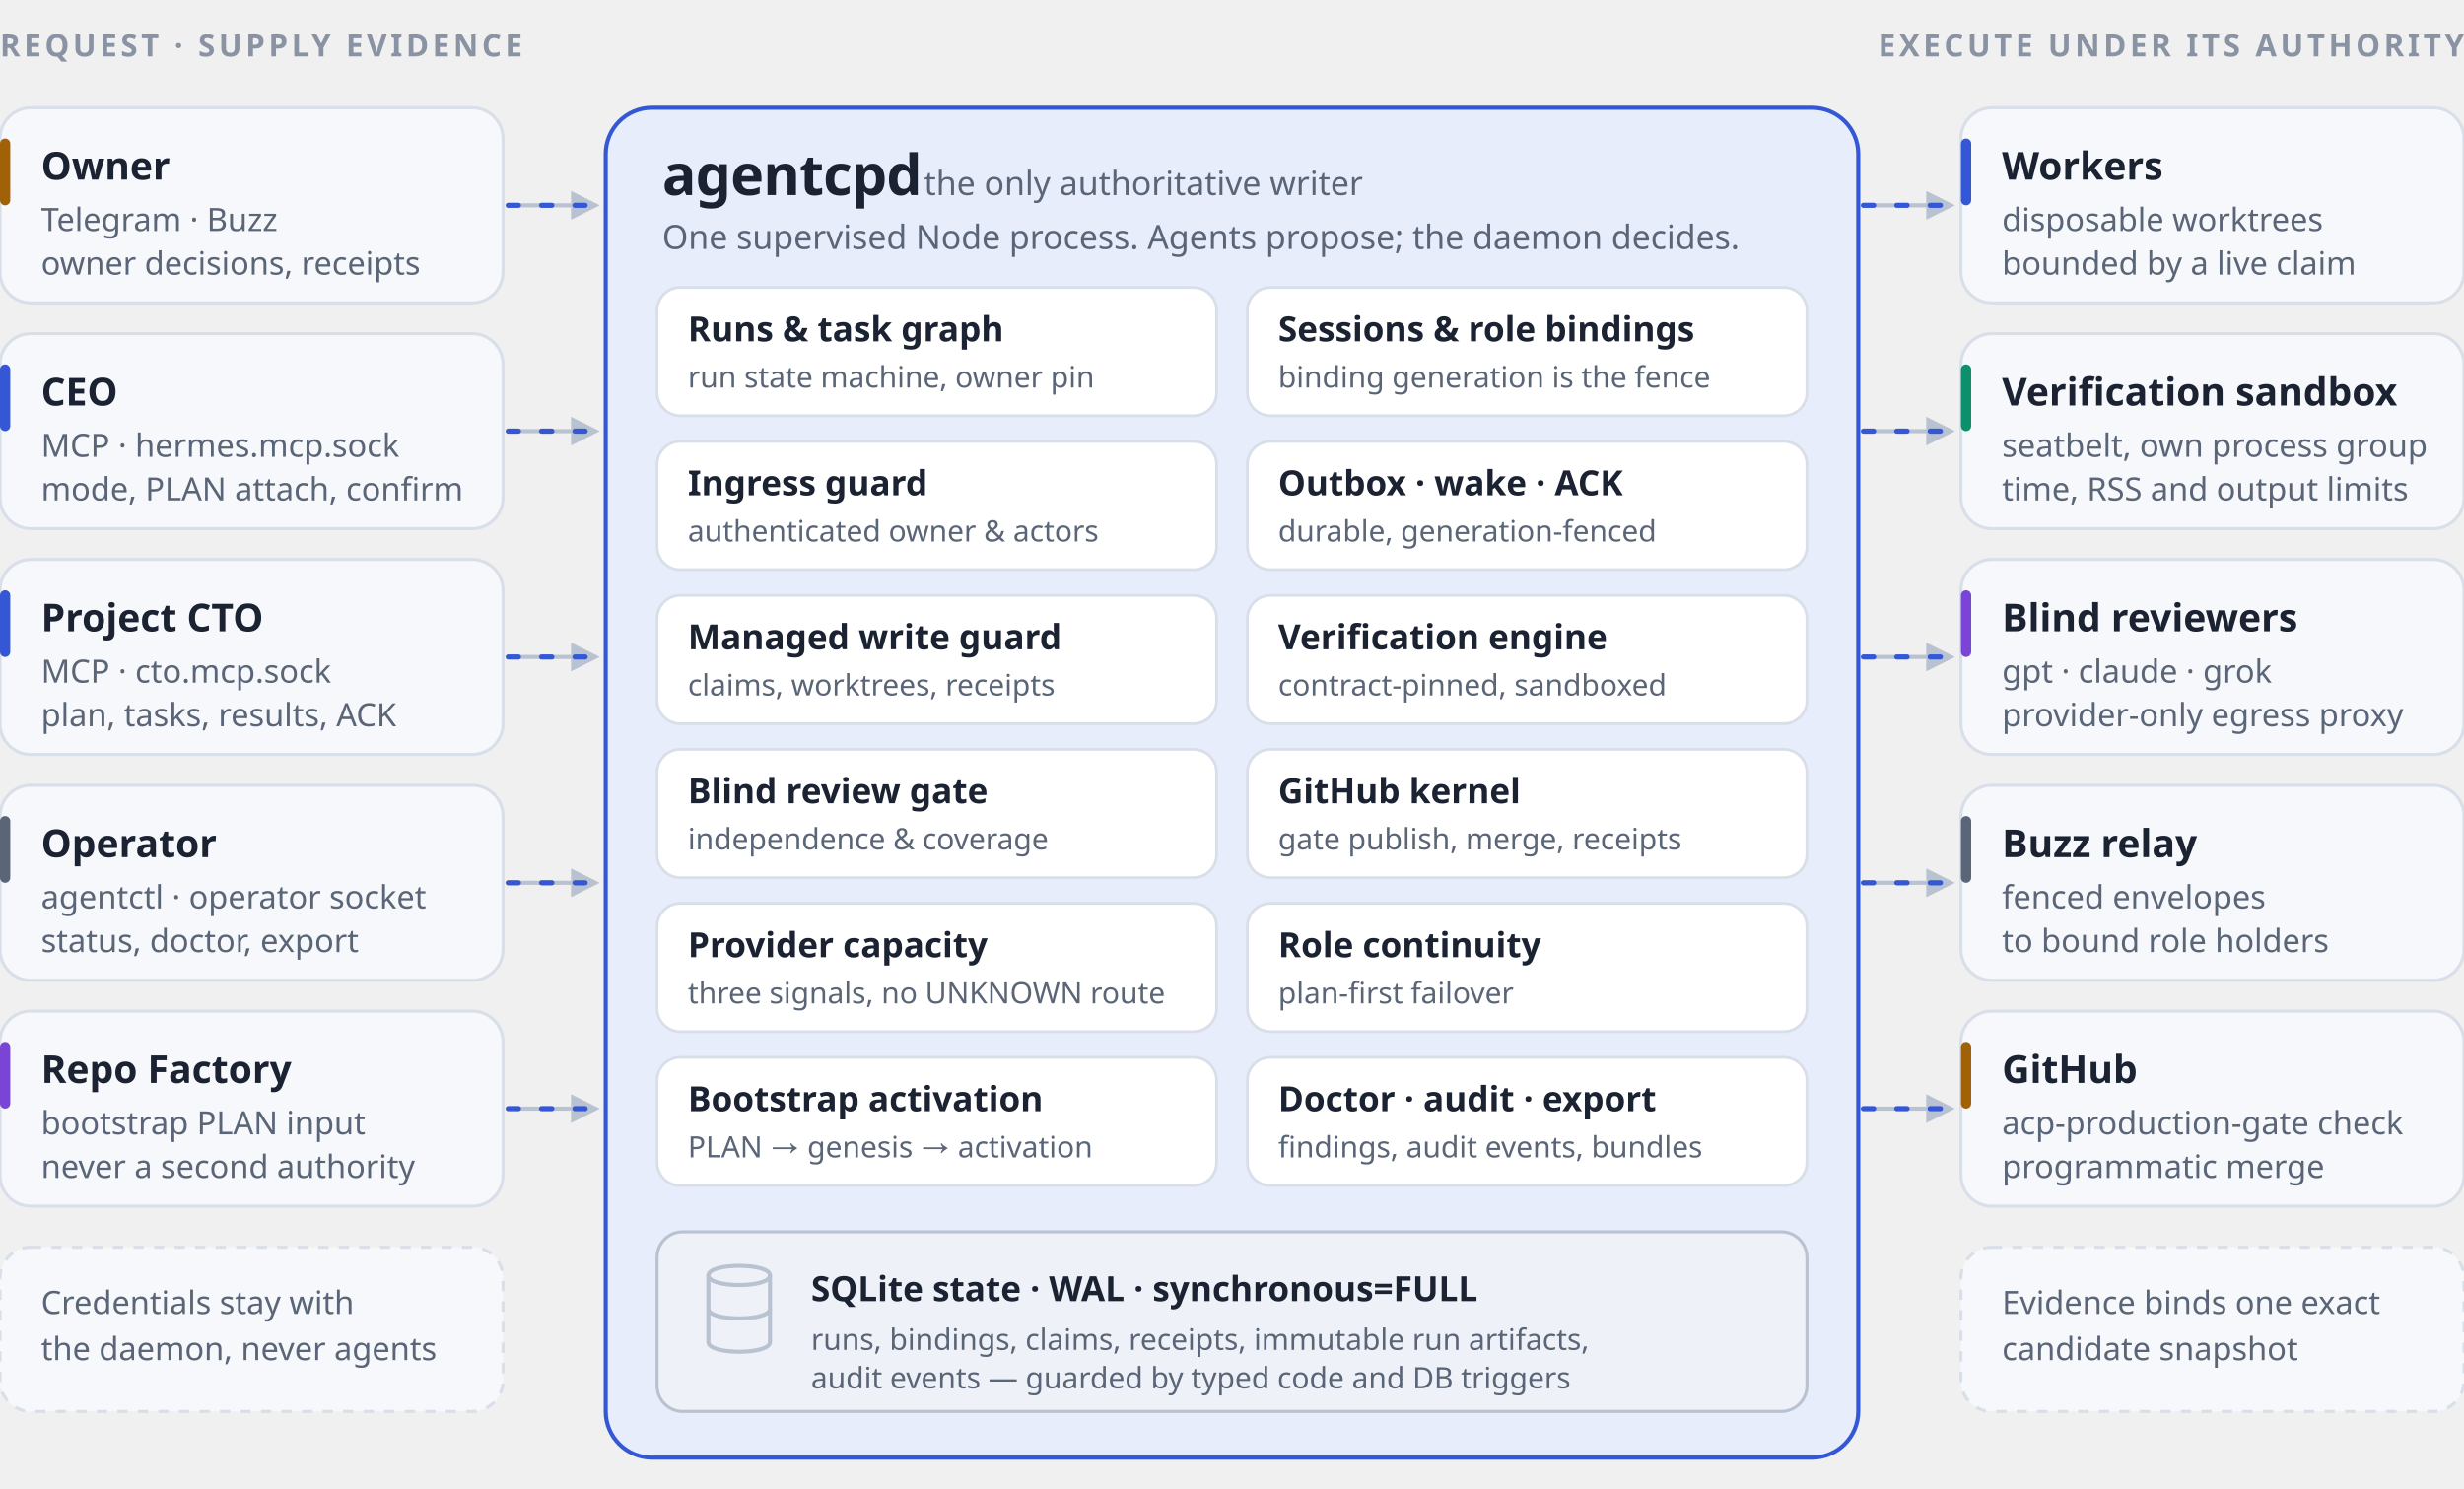
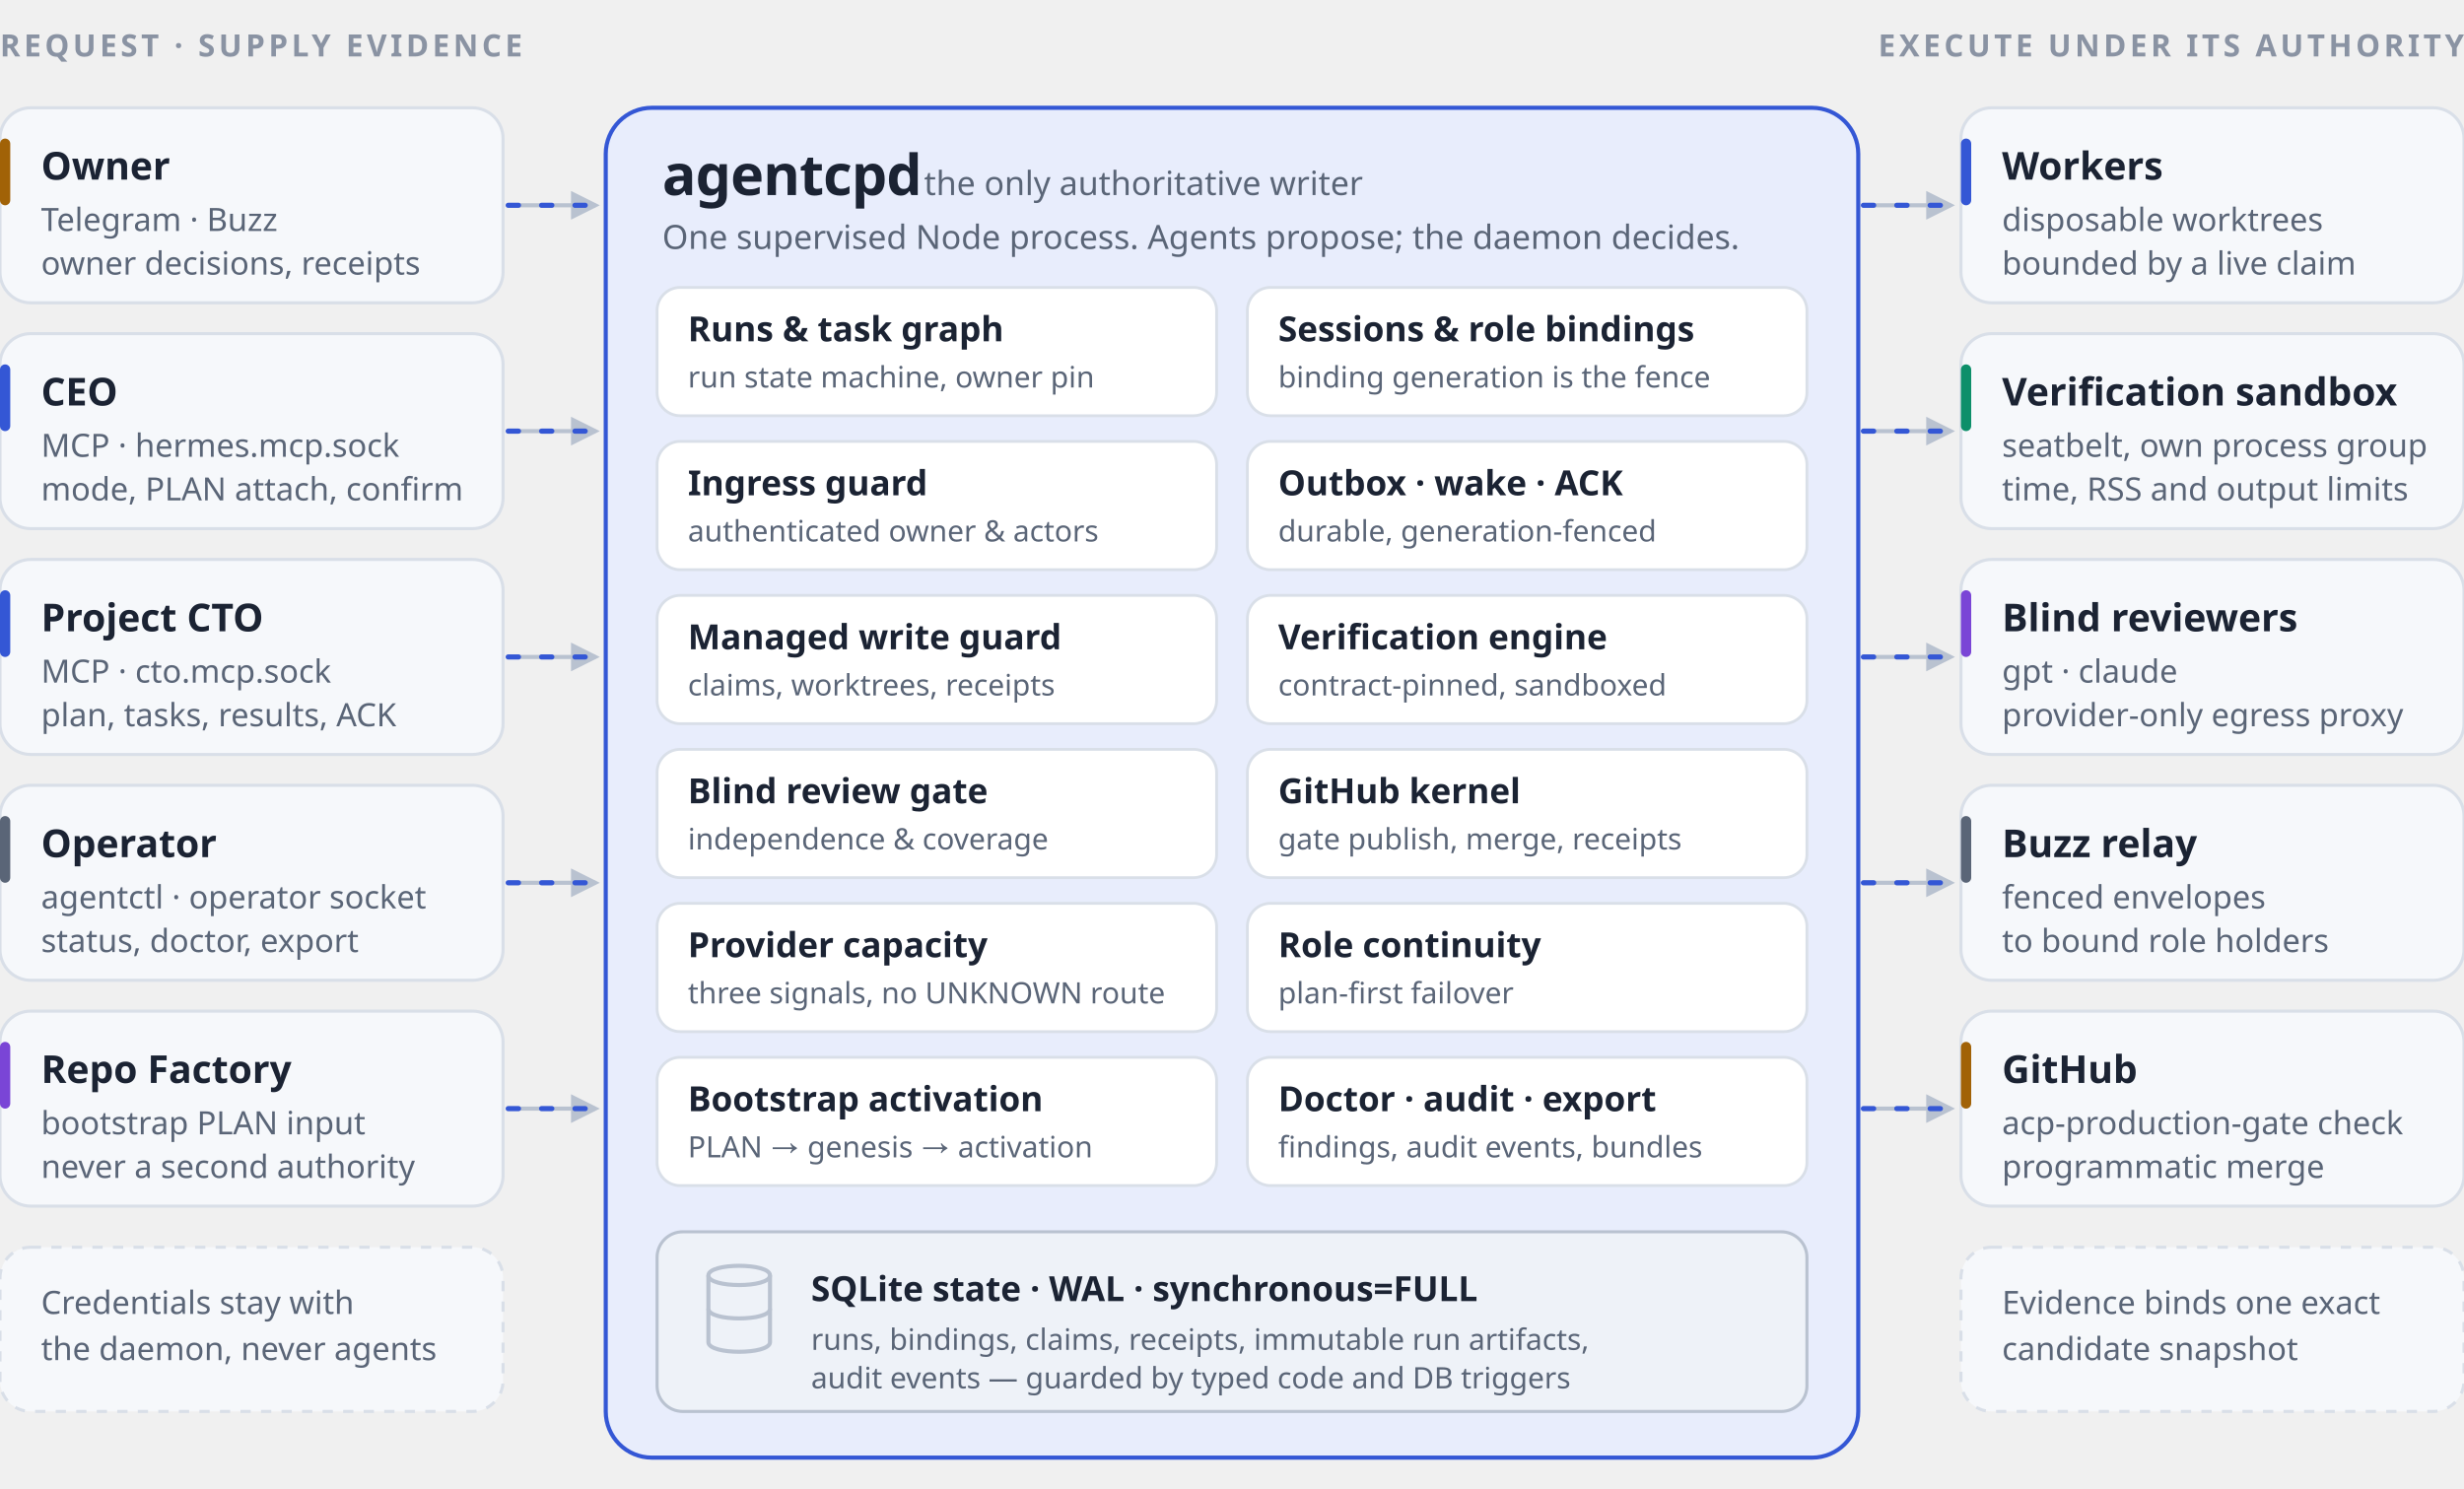
<svg xmlns="http://www.w3.org/2000/svg" width="960" height="580" viewBox="0 0 960 580" role="img" aria-labelledby="t d">
  <style>
text{font-family:-apple-system,BlinkMacSystemFont,'Segoe UI','Noto Sans',Helvetica,Arial,sans-serif}
.col{fill:#8a93a3;font-size:12px;font-weight:700;letter-spacing:1.4px}
.bx{fill:#f6f8fb;stroke:#d9dfe8;stroke-width:1.2}
.bt{fill:#1b2333;font-size:15px;font-weight:650}
.bs{fill:#5a6577;font-size:12.5px}
.core{fill:#e8edfc;stroke:#3457d5;stroke-width:1.6}
.ct{fill:#1b2333;font-size:22px;font-weight:750;letter-spacing:-.3px}
.cs{fill:#5a6577;font-size:13px}
.md{fill:#ffffff;stroke:#d9dfe8;stroke-width:1.1}
.mt{fill:#1b2333;font-size:13.5px;font-weight:650}
.ms{fill:#5a6577;font-size:11.5px}
.db{fill:#eef2f8;stroke:#b9c2d0;stroke-width:1.2}
.a{fill:#3457d5}.v{fill:#0d8f6a}.r{fill:#7a45d6}.w{fill:#c2410c}.g{fill:#a16207}.m{fill:#5a6577}
.ln{fill:none;stroke:#b9c2d0;stroke-width:1.6}
.fl{fill:none;stroke:#3457d5;stroke-width:2;stroke-linecap:round;stroke-dasharray:4 9;animation:flow 1.6s linear infinite}
.fr{animation-direction:reverse}
.ah{fill:#b9c2d0}
.in{animation:rise .5s cubic-bezier(.2,.9,.2,1) backwards}
.i1{animation-delay:.05s}.i2{animation-delay:.18s}.i3{animation-delay:.31s}
.pulse{fill:none;stroke:#3457d5;stroke-width:1.6;opacity:0;animation:pulse 4s ease-out 1s infinite}
@keyframes flow{to{stroke-dashoffset:-26}}
@keyframes rise{from{opacity:0;transform:translateY(10px)}}
@keyframes pulse{0%{opacity:.55}60%,100%{opacity:0}}
@media (prefers-reduced-motion:reduce){.in{animation:none}.fl{animation:none}.pulse{display:none}}
</style>
  <defs>
    <marker id="ar" viewBox="0 0 10 10" refX="8.5" refY="5" markerWidth="7" markerHeight="7" orient="auto-start-reverse">
      <path class="ah" d="M0 0L10 5L0 10z" />
    </marker>
  </defs>
  <text class="col" x="0" y="22">REQUEST · SUPPLY EVIDENCE</text>
  <text class="col" x="960" y="22" text-anchor="end">EXECUTE UNDER ITS AUTHORITY</text>
  <g class="in i1">
    <rect class="bx" x="0" y="42" width="196" height="76" rx="12" />
    <rect class="g" x="0" y="54" width="4" height="26" rx="2" />
    <text class="bt" x="16" y="70">Owner</text>
    <text class="bs" x="16" y="90">Telegram · Buzz</text>
    <text class="bs" x="16" y="107">owner decisions, receipts</text>
    <rect class="bx" x="0" y="130" width="196" height="76" rx="12" />
    <rect class="a" x="0" y="142" width="4" height="26" rx="2" />
    <text class="bt" x="16" y="158">CEO</text>
    <text class="bs" x="16" y="178">MCP · hermes.mcp.sock</text>
    <text class="bs" x="16" y="195">mode, PLAN attach, confirm</text>
    <rect class="bx" x="0" y="218" width="196" height="76" rx="12" />
    <rect class="a" x="0" y="230" width="4" height="26" rx="2" />
    <text class="bt" x="16" y="246">Project CTO</text>
    <text class="bs" x="16" y="266">MCP · cto.mcp.sock</text>
    <text class="bs" x="16" y="283">plan, tasks, results, ACK</text>
    <rect class="bx" x="0" y="306" width="196" height="76" rx="12" />
    <rect class="m" x="0" y="318" width="4" height="26" rx="2" />
    <text class="bt" x="16" y="334">Operator</text>
    <text class="bs" x="16" y="354">agentctl · operator socket</text>
    <text class="bs" x="16" y="371">status, doctor, export</text>
    <rect class="bx" x="0" y="394" width="196" height="76" rx="12" />
    <rect class="r" x="0" y="406" width="4" height="26" rx="2" />
    <text class="bt" x="16" y="422">Repo Factory</text>
    <text class="bs" x="16" y="442">bootstrap PLAN input</text>
    <text class="bs" x="16" y="459">never a second authority</text>
  </g>
  <g class="in i2">
    <rect class="core" x="236" y="42" width="488" height="526" rx="18" />
    <rect class="pulse" x="236" y="42" width="488" height="526" rx="18" />
    <text class="ct" x="258" y="76">agentcpd</text>
    <text class="cs" x="360" y="76">the only authoritative writer</text>
    <text class="cs" x="258" y="97">One supervised Node process. Agents propose; the daemon decides.</text>
    <rect class="md" x="256" y="112" width="218" height="50" rx="9" />
    <text class="mt" x="268" y="133">Runs &amp; task graph</text>
    <text class="ms" x="268" y="151">run state machine, owner pin</text>
    <rect class="md" x="486" y="112" width="218" height="50" rx="9" />
    <text class="mt" x="498" y="133">Sessions &amp; role bindings</text>
    <text class="ms" x="498" y="151">binding generation is the fence</text>
    <rect class="md" x="256" y="172" width="218" height="50" rx="9" />
    <text class="mt" x="268" y="193">Ingress guard</text>
    <text class="ms" x="268" y="211">authenticated owner &amp; actors</text>
    <rect class="md" x="486" y="172" width="218" height="50" rx="9" />
    <text class="mt" x="498" y="193">Outbox · wake · ACK</text>
    <text class="ms" x="498" y="211">durable, generation-fenced</text>
    <rect class="md" x="256" y="232" width="218" height="50" rx="9" />
    <text class="mt" x="268" y="253">Managed write guard</text>
    <text class="ms" x="268" y="271">claims, worktrees, receipts</text>
    <rect class="md" x="486" y="232" width="218" height="50" rx="9" />
    <text class="mt" x="498" y="253">Verification engine</text>
    <text class="ms" x="498" y="271">contract-pinned, sandboxed</text>
    <rect class="md" x="256" y="292" width="218" height="50" rx="9" />
    <text class="mt" x="268" y="313">Blind review gate</text>
    <text class="ms" x="268" y="331">independence &amp; coverage</text>
    <rect class="md" x="486" y="292" width="218" height="50" rx="9" />
    <text class="mt" x="498" y="313">GitHub kernel</text>
    <text class="ms" x="498" y="331">gate publish, merge, receipts</text>
    <rect class="md" x="256" y="352" width="218" height="50" rx="9" />
    <text class="mt" x="268" y="373">Provider capacity</text>
    <text class="ms" x="268" y="391">three signals, no UNKNOWN route</text>
    <rect class="md" x="486" y="352" width="218" height="50" rx="9" />
    <text class="mt" x="498" y="373">Role continuity</text>
    <text class="ms" x="498" y="391">plan-first failover</text>
    <rect class="md" x="256" y="412" width="218" height="50" rx="9" />
    <text class="mt" x="268" y="433">Bootstrap activation</text>
    <text class="ms" x="268" y="451">PLAN → genesis → activation</text>
    <rect class="md" x="486" y="412" width="218" height="50" rx="9" />
    <text class="mt" x="498" y="433">Doctor · audit · export</text>
    <text class="ms" x="498" y="451">findings, audit events, bundles</text>
    <rect class="db" x="256" y="480" width="448" height="70" rx="10" />
    <path class="ln" d="M276 497c0-5 24-5 24 0v26c0 5-24 5-24 0z" />
    <path class="ln" d="M276 497c0 5 24 5 24 0" />
    <path class="ln" d="M276 510c0 5 24 5 24 0" />
    <text class="mt" x="316" y="507">SQLite state · WAL · synchronous=FULL</text>
    <text class="ms" x="316" y="526">runs, bindings, claims, receipts, immutable run artifacts,</text>
    <text class="ms" x="316" y="541">audit events — guarded by typed code and DB triggers</text>
  </g>
  <g class="in i3">
    <rect class="bx" x="764" y="42" width="196" height="76" rx="12" />
    <rect class="a" x="764" y="54" width="4" height="26" rx="2" />
    <text class="bt" x="780" y="70">Workers</text>
    <text class="bs" x="780" y="90">disposable worktrees</text>
    <text class="bs" x="780" y="107">bounded by a live claim</text>
    <rect class="bx" x="764" y="130" width="196" height="76" rx="12" />
    <rect class="v" x="764" y="142" width="4" height="26" rx="2" />
    <text class="bt" x="780" y="158">Verification sandbox</text>
    <text class="bs" x="780" y="178">seatbelt, own process group</text>
    <text class="bs" x="780" y="195">time, RSS and output limits</text>
    <rect class="bx" x="764" y="218" width="196" height="76" rx="12" />
    <rect class="r" x="764" y="230" width="4" height="26" rx="2" />
    <text class="bt" x="780" y="246">Blind reviewers</text>
-     <text class="bs" x="780" y="266">gpt · claude · grok</text>
+     <text class="bs" x="780" y="266">gpt · claude</text>
    <text class="bs" x="780" y="283">provider-only egress proxy</text>
    <rect class="bx" x="764" y="306" width="196" height="76" rx="12" />
    <rect class="m" x="764" y="318" width="4" height="26" rx="2" />
    <text class="bt" x="780" y="334">Buzz relay</text>
    <text class="bs" x="780" y="354">fenced envelopes</text>
    <text class="bs" x="780" y="371">to bound role holders</text>
    <rect class="bx" x="764" y="394" width="196" height="76" rx="12" />
    <rect class="g" x="764" y="406" width="4" height="26" rx="2" />
    <text class="bt" x="780" y="422">GitHub</text>
    <text class="bs" x="780" y="442">acp-production-gate check</text>
    <text class="bs" x="780" y="459">programmatic merge</text>
  </g>
  <path class="ln" d="M198 80H232" marker-end="url(#ar)" />
  <path class="fl" d="M198 80H228" />
  <path class="ln" d="M198 168H232" marker-end="url(#ar)" />
  <path class="fl" d="M198 168H228" />
  <path class="ln" d="M198 256H232" marker-end="url(#ar)" />
  <path class="fl" d="M198 256H228" />
  <path class="ln" d="M198 344H232" marker-end="url(#ar)" />
  <path class="fl" d="M198 344H228" />
  <path class="ln" d="M198 432H232" marker-end="url(#ar)" />
  <path class="fl" d="M198 432H228" />
  <path class="ln" d="M726 80H760" marker-end="url(#ar)" />
  <path class="fl" d="M726 80H756" />
  <path class="ln" d="M726 168H760" marker-end="url(#ar)" />
  <path class="fl" d="M726 168H756" />
  <path class="ln" d="M726 256H760" marker-end="url(#ar)" />
  <path class="fl" d="M726 256H756" />
  <path class="ln" d="M726 344H760" marker-end="url(#ar)" />
  <path class="fl" d="M726 344H756" />
  <path class="ln" d="M726 432H760" marker-end="url(#ar)" />
  <path class="fl" d="M726 432H756" />
  <rect class="bx" x="0" y="486" width="196" height="64" rx="12" stroke-dasharray="4 4" />
  <text class="bs" x="16" y="512">Credentials stay with</text>
  <text class="bs" x="16" y="530">the daemon, never agents</text>
  <rect class="bx" x="764" y="486" width="196" height="64" rx="12" stroke-dasharray="4 4" />
  <text class="bs" x="780" y="512">Evidence binds one exact</text>
  <text class="bs" x="780" y="530">candidate snapshot</text>
</svg>
